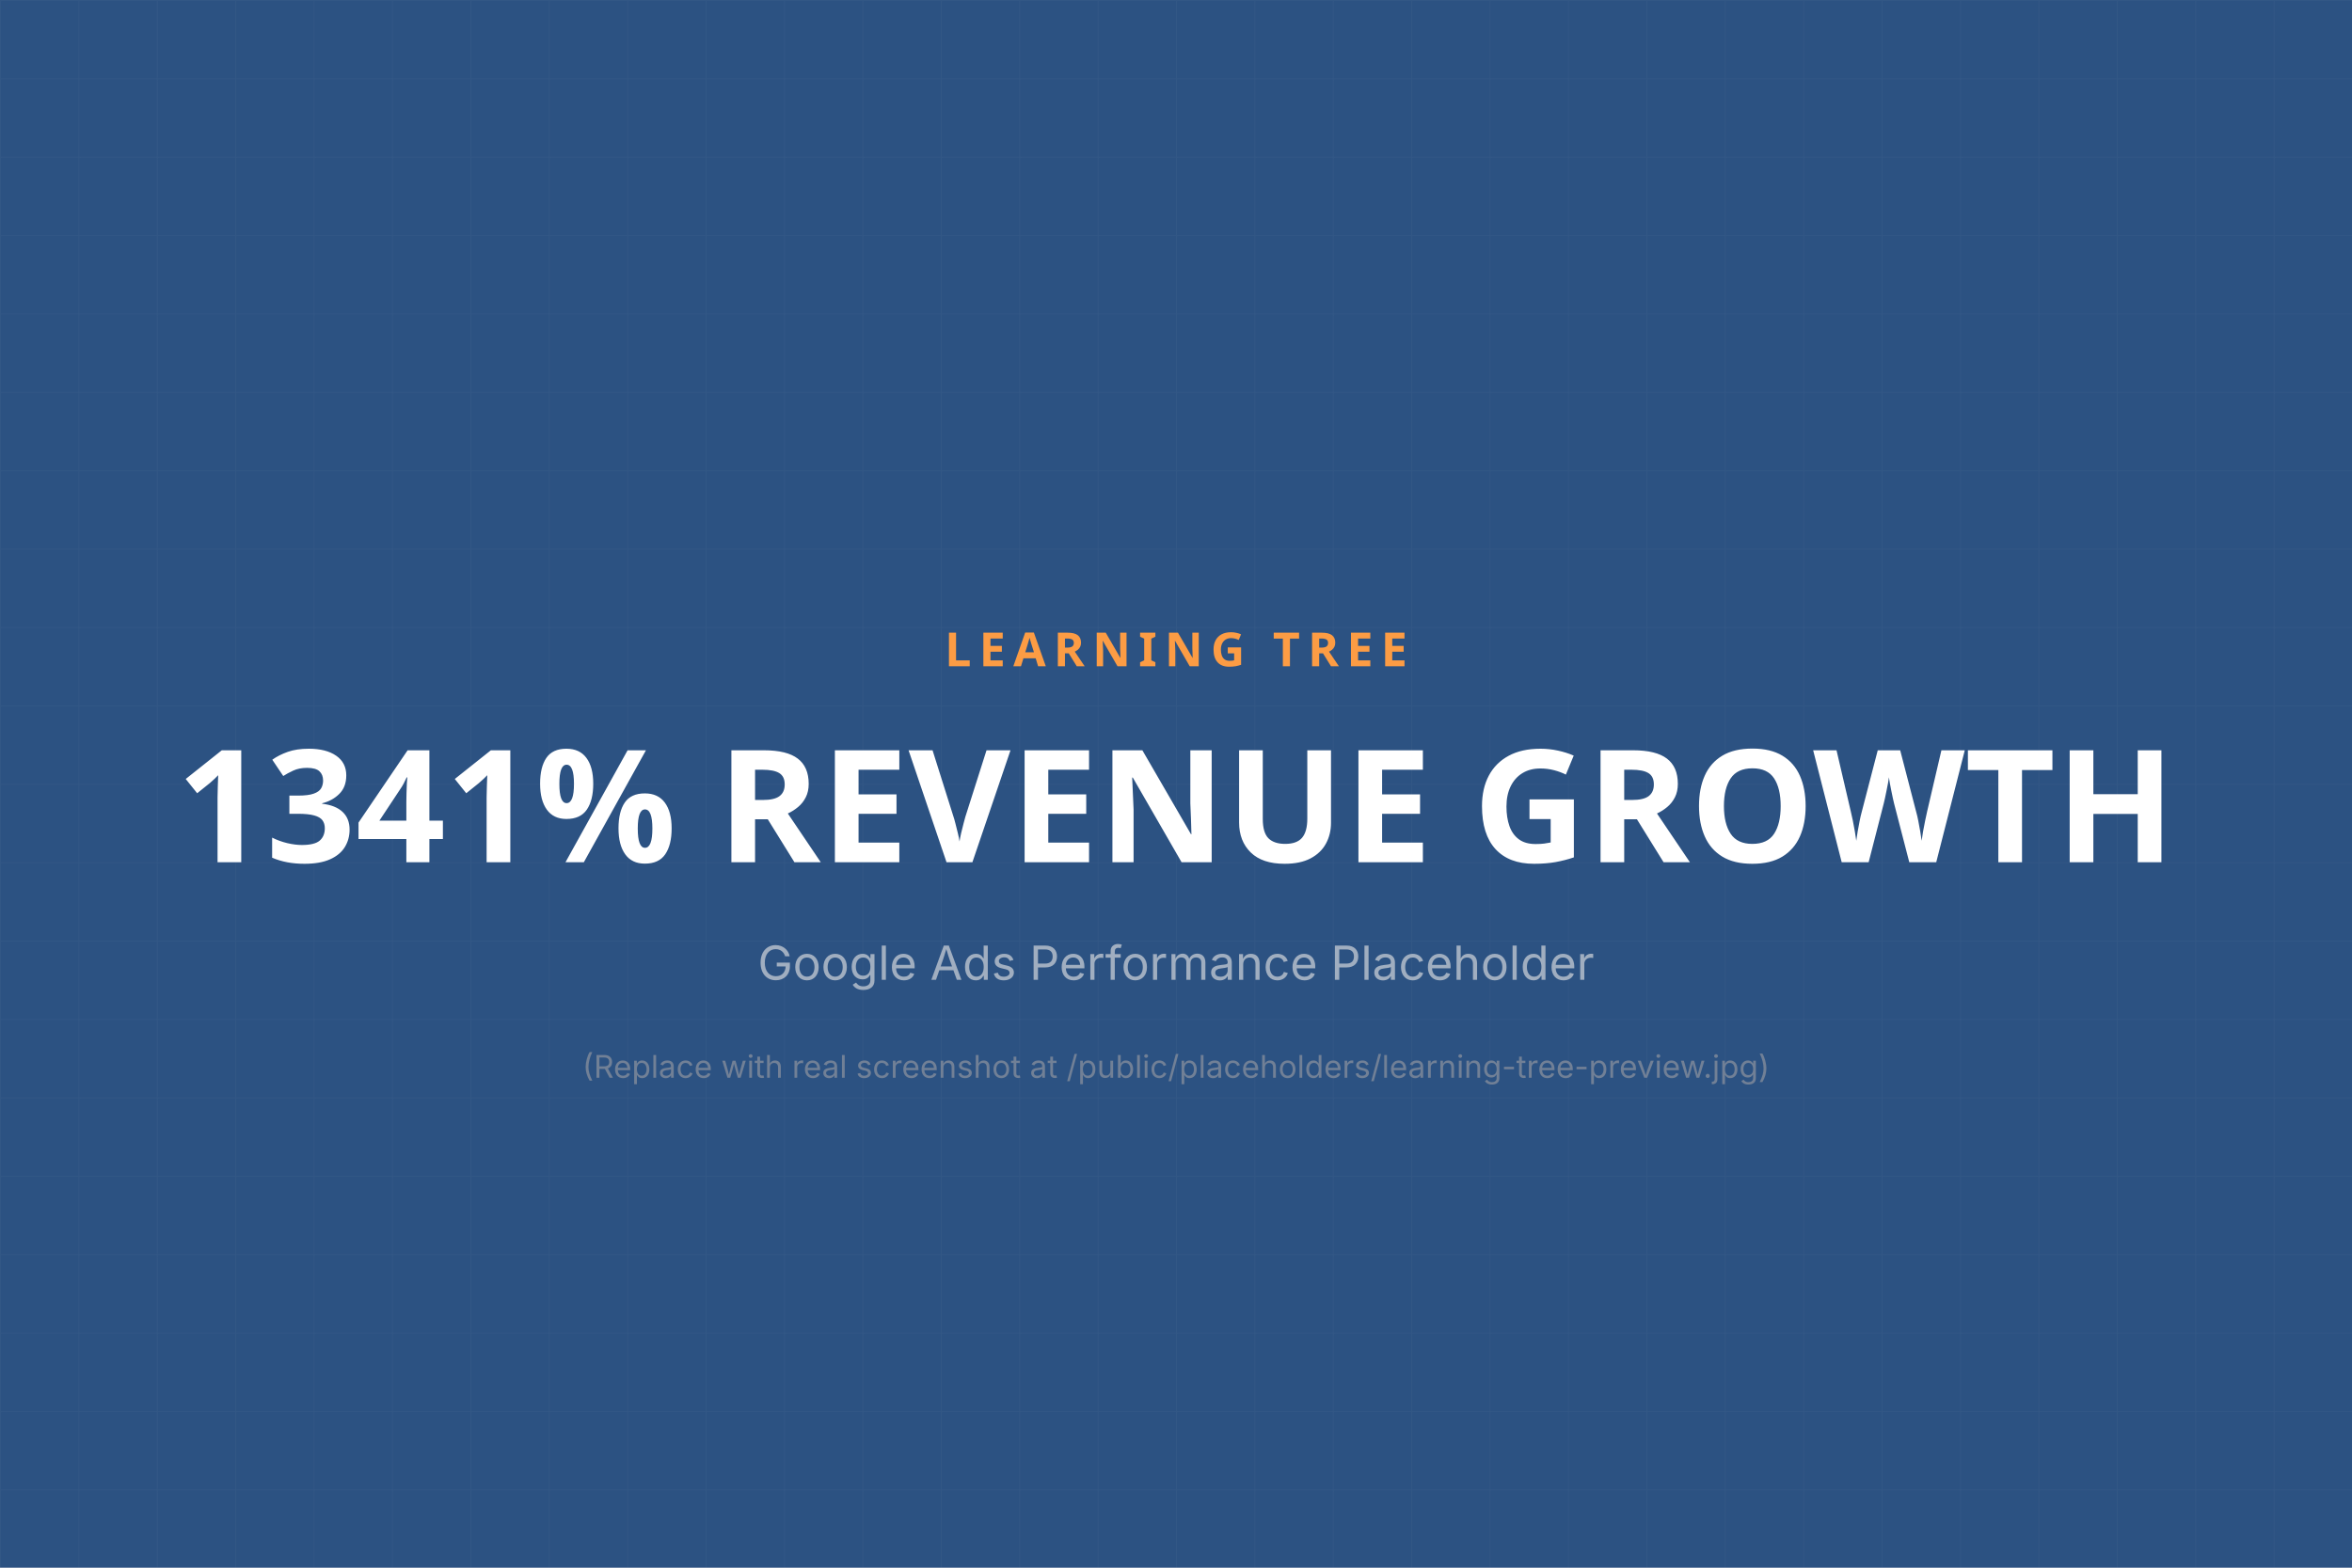
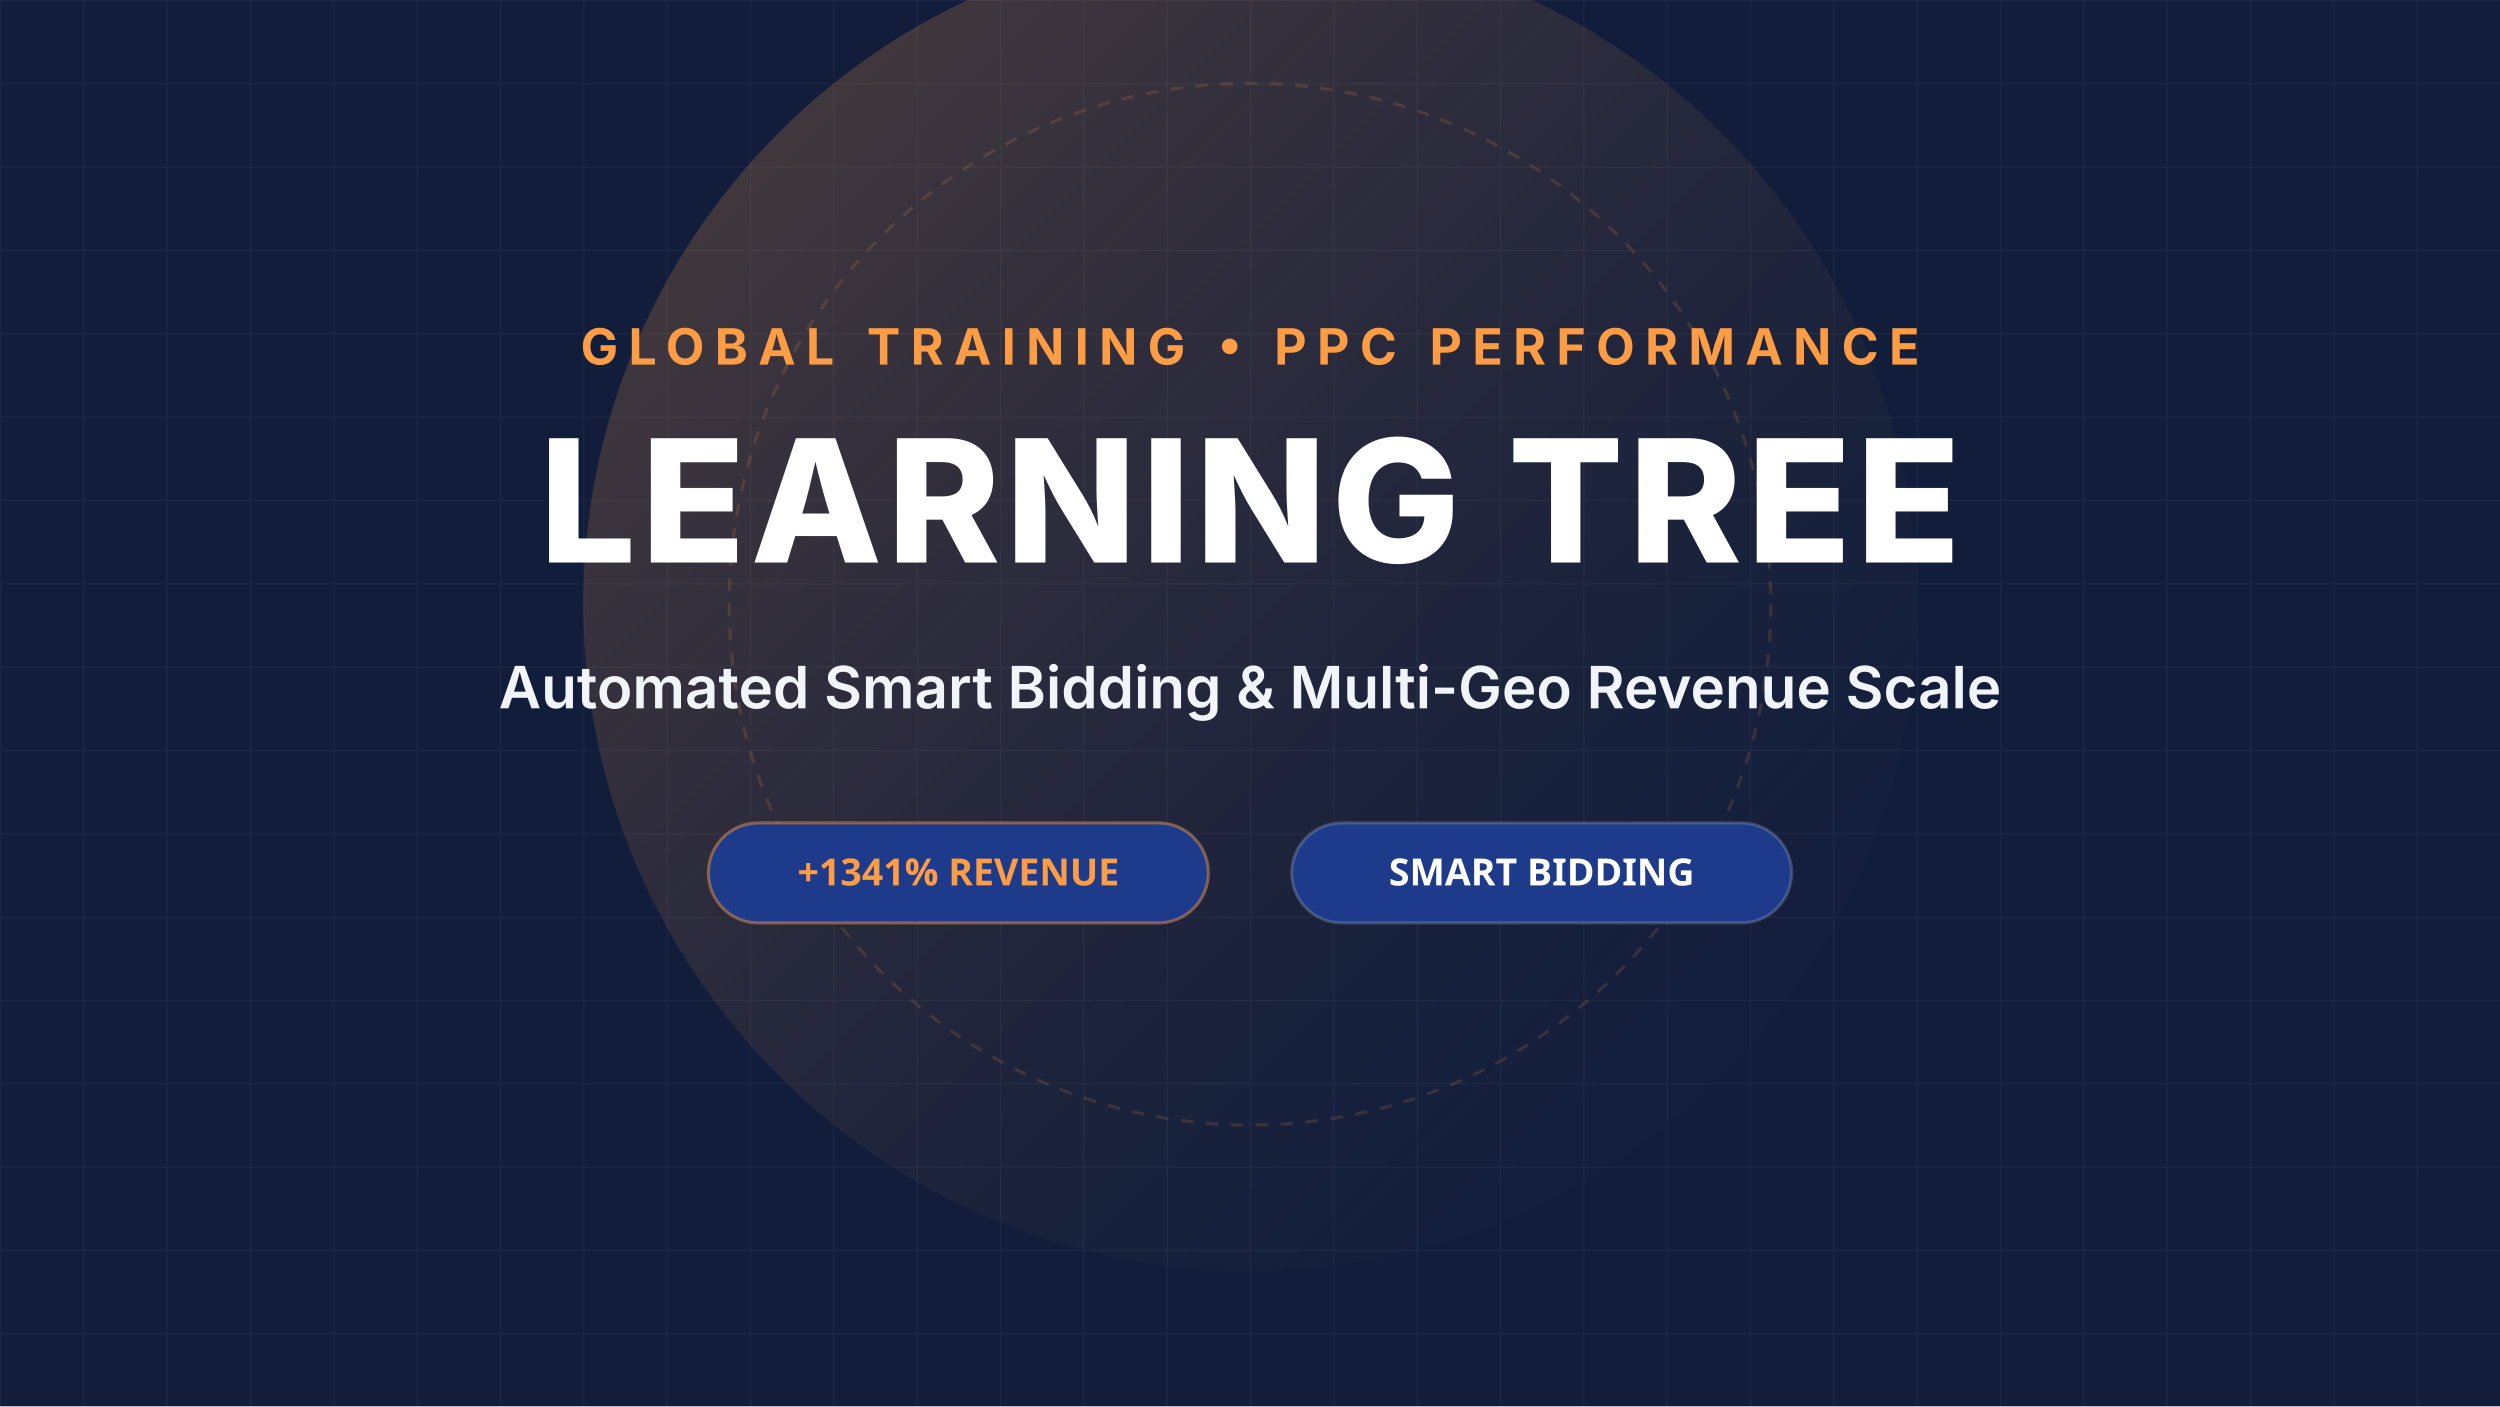
- <svg xmlns="http://www.w3.org/2000/svg" viewBox="0 0 1200 800" width="100%" height="100%">
-   <rect width="1200" height="800" fill="#2C5282" />
+ <svg xmlns="http://www.w3.org/2000/svg" viewBox="0 0 1200 675" width="100%" height="100%">
  <defs>
-     <pattern id="grid" width="40" height="40" patternUnits="userSpaceOnUse">
-       <path d="M 40 0 L 0 0 0 40" fill="none" stroke="rgba(255, 255, 255, 0.03)" stroke-width="1" />
+     <pattern id="lt-grid" width="40" height="40" patternUnits="userSpaceOnUse">
+       <path d="M 40 0 L 0 0 0 40" fill="none" stroke="rgba(255, 255, 255, 0.05)" stroke-width="1" />
    </pattern>
+     <linearGradient id="lt-glow" x1="0%" y1="0%" x2="100%" y2="100%">
+       <stop offset="0%" stop-color="#FC9C44" stop-opacity="0.25" />
+       <stop offset="60%" stop-color="#FC9C44" stop-opacity="0.05" />
+       <stop offset="100%" stop-color="#1E3A8A" stop-opacity="0" />
+     </linearGradient>
  </defs>
-   <rect width="1200" height="800" fill="url(#grid)" />
-   <text x="600" y="340" font-family="'Space Grotesk', sans-serif" font-size="24" fill="#FC9C44" font-weight="bold" letter-spacing="4" text-anchor="middle">LEARNING TREE</text>
-   <text x="600" y="440" font-family="'Space Grotesk', sans-serif" font-size="80" fill="#FFFFFF" font-weight="bold" text-anchor="middle">1341% REVENUE GROWTH</text>
-   <text x="600" y="500" font-family="'Inter', sans-serif" font-size="24" fill="#A0AEC0" text-anchor="middle">Google Ads Performance Placeholder</text>
-   <text x="600" y="550" font-family="'Inter', sans-serif" font-size="16" fill="#718096" text-anchor="middle">(Replace with real screenshot at /public/placeholders/learning-tree-preview.jpg)</text>
+   <rect width="1200" height="675" fill="#111D3B" />
+   <rect width="1200" height="675" fill="url(#lt-grid)" />
+   <circle cx="600" cy="290" r="320" fill="url(#lt-glow)" />
+   <circle cx="600" cy="290" r="250" fill="none" stroke="rgba(252, 156, 68, 0.15)" stroke-width="1.5" stroke-dasharray="6 6" />
+   <text x="600" y="175" font-family="'Space Grotesk', -apple-system, sans-serif" font-size="24" fill="#FC9C44" font-weight="700" letter-spacing="5" text-anchor="middle">GLOBAL TRAINING • PPC PERFORMANCE</text>
+   <text x="600" y="270" font-family="'Space Grotesk', -apple-system, sans-serif" font-size="82" fill="#FFFFFF" font-weight="800" letter-spacing="2.5" text-anchor="middle">LEARNING TREE</text>
+   <text x="600" y="340" font-family="'Inter', -apple-system, sans-serif" font-size="28" fill="#F1F5F9" font-weight="600" text-anchor="middle">Automated Smart Bidding &amp; Multi-Geo Revenue Scale</text>
+   <g transform="translate(340, 395)">
+     <rect x="0" y="0" width="240" height="48" rx="24" fill="#1E3A8A" stroke="rgba(252, 156, 68, 0.45)" stroke-width="1.5" />
+     <text x="120" y="30" font-family="'Space Grotesk', sans-serif" font-size="18" fill="#FC9C44" font-weight="700" text-anchor="middle">+1341% REVENUE</text>
+     <rect x="280" y="0" width="240" height="48" rx="24" fill="#1E3A8A" stroke="rgba(255, 255, 255, 0.18)" stroke-width="1.5" />
+     <text x="400" y="30" font-family="'Space Grotesk', sans-serif" font-size="18" fill="#FFFFFF" font-weight="700" text-anchor="middle">SMART BIDDING</text>
+   </g>
</svg>
